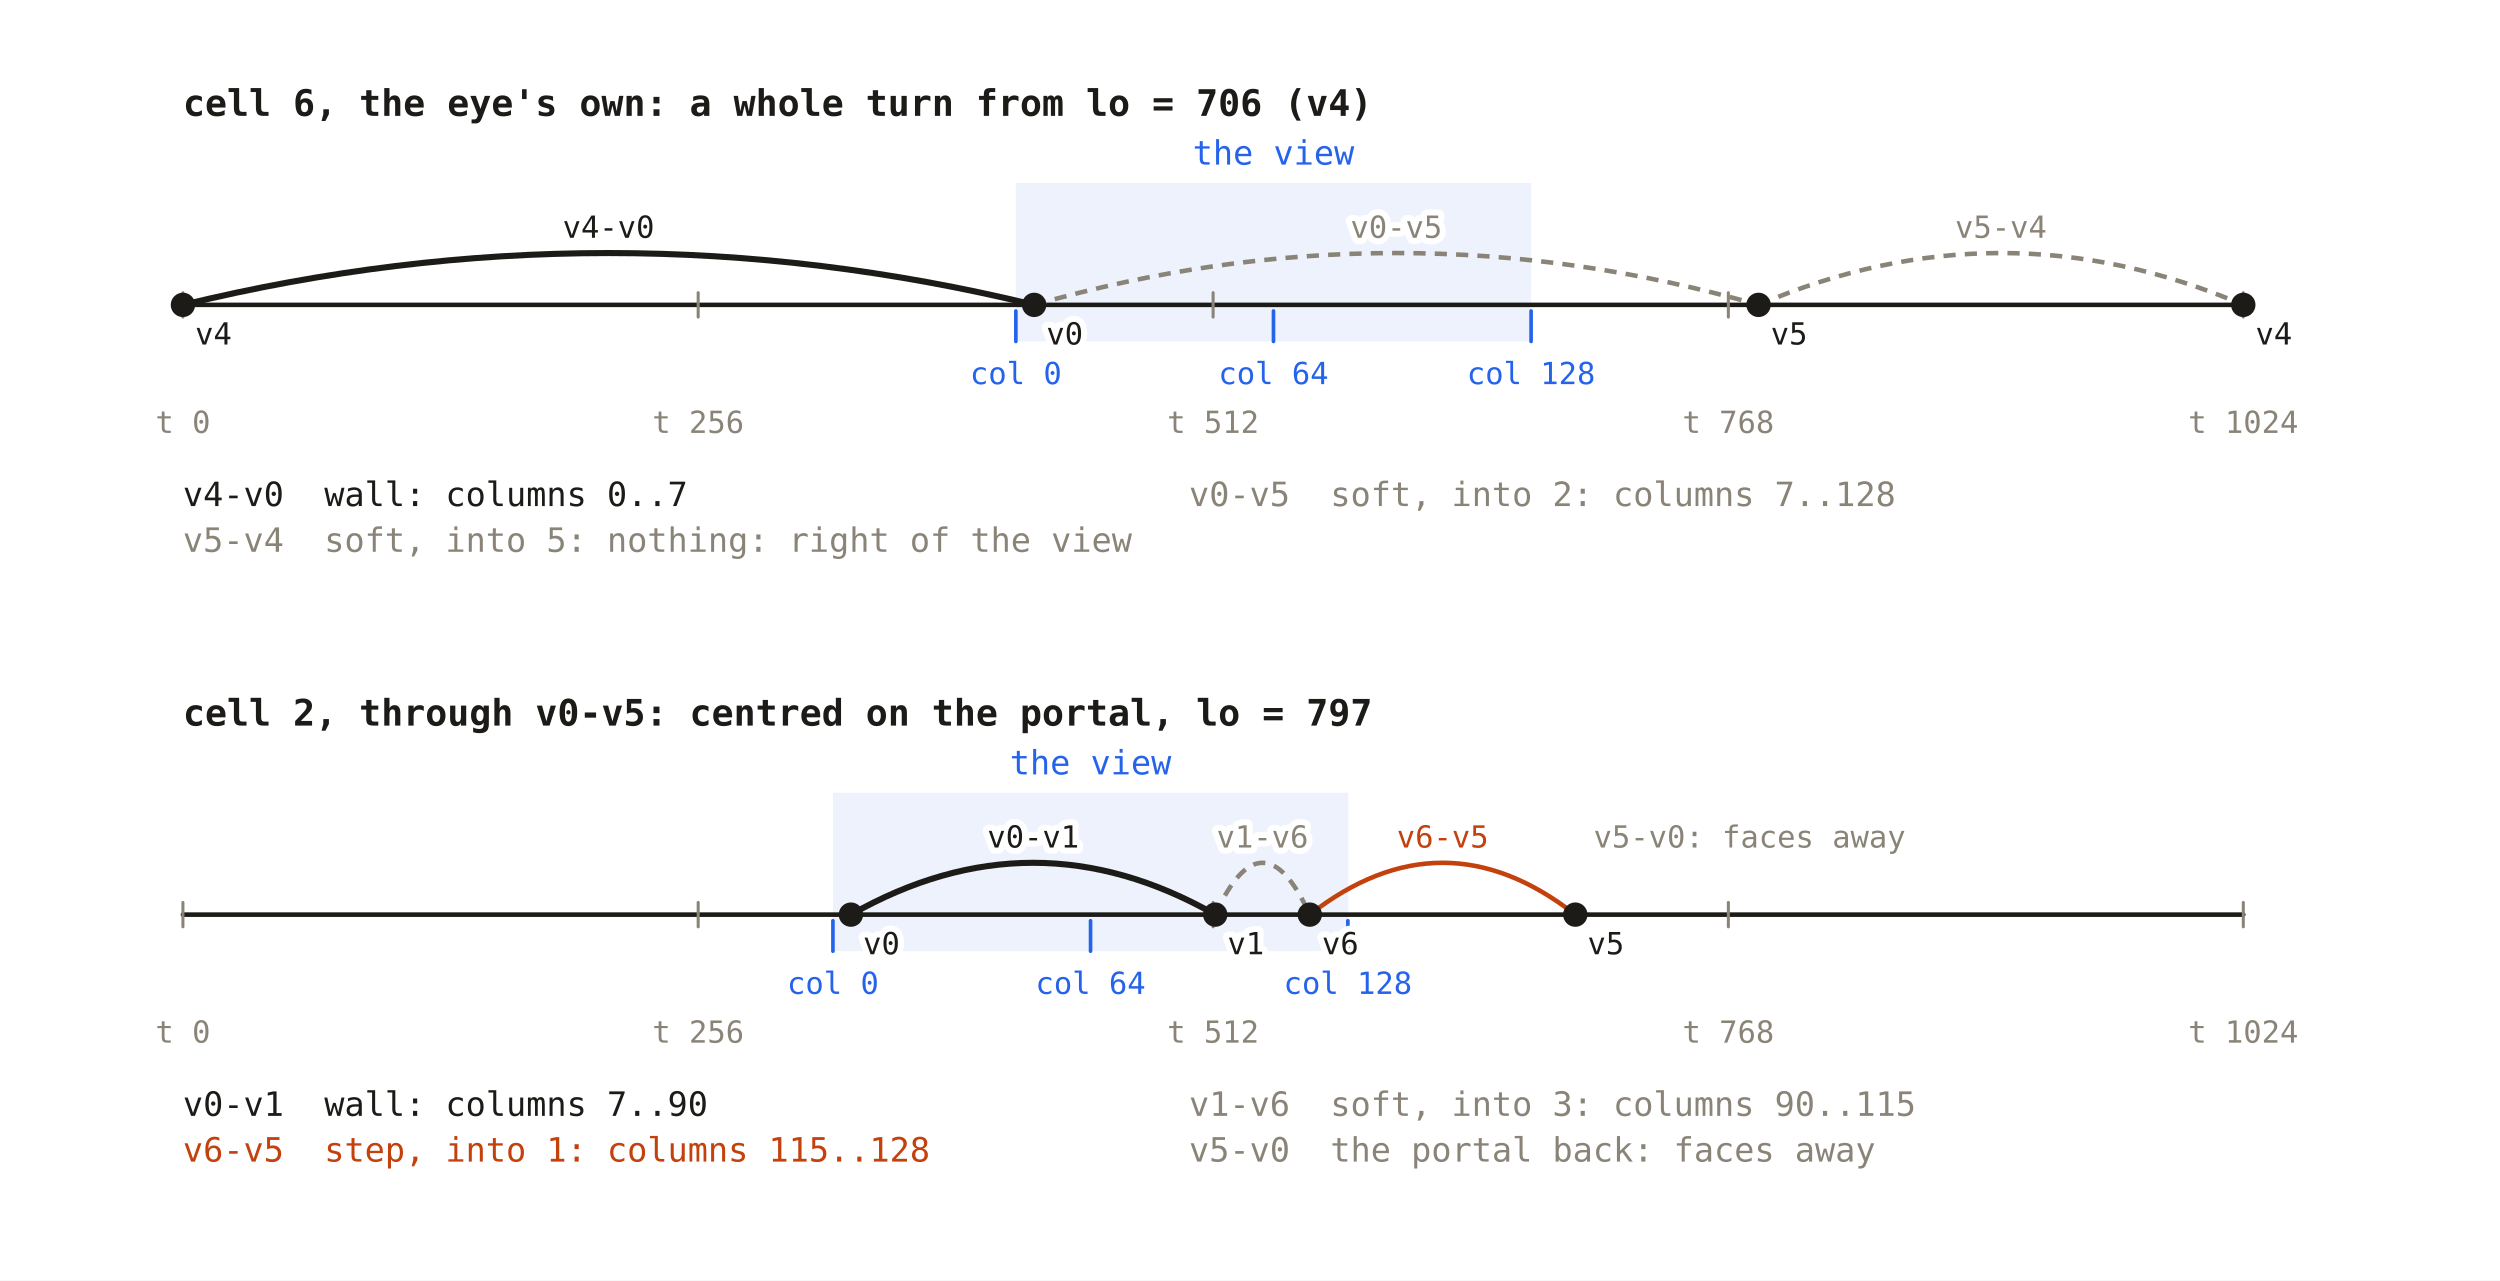
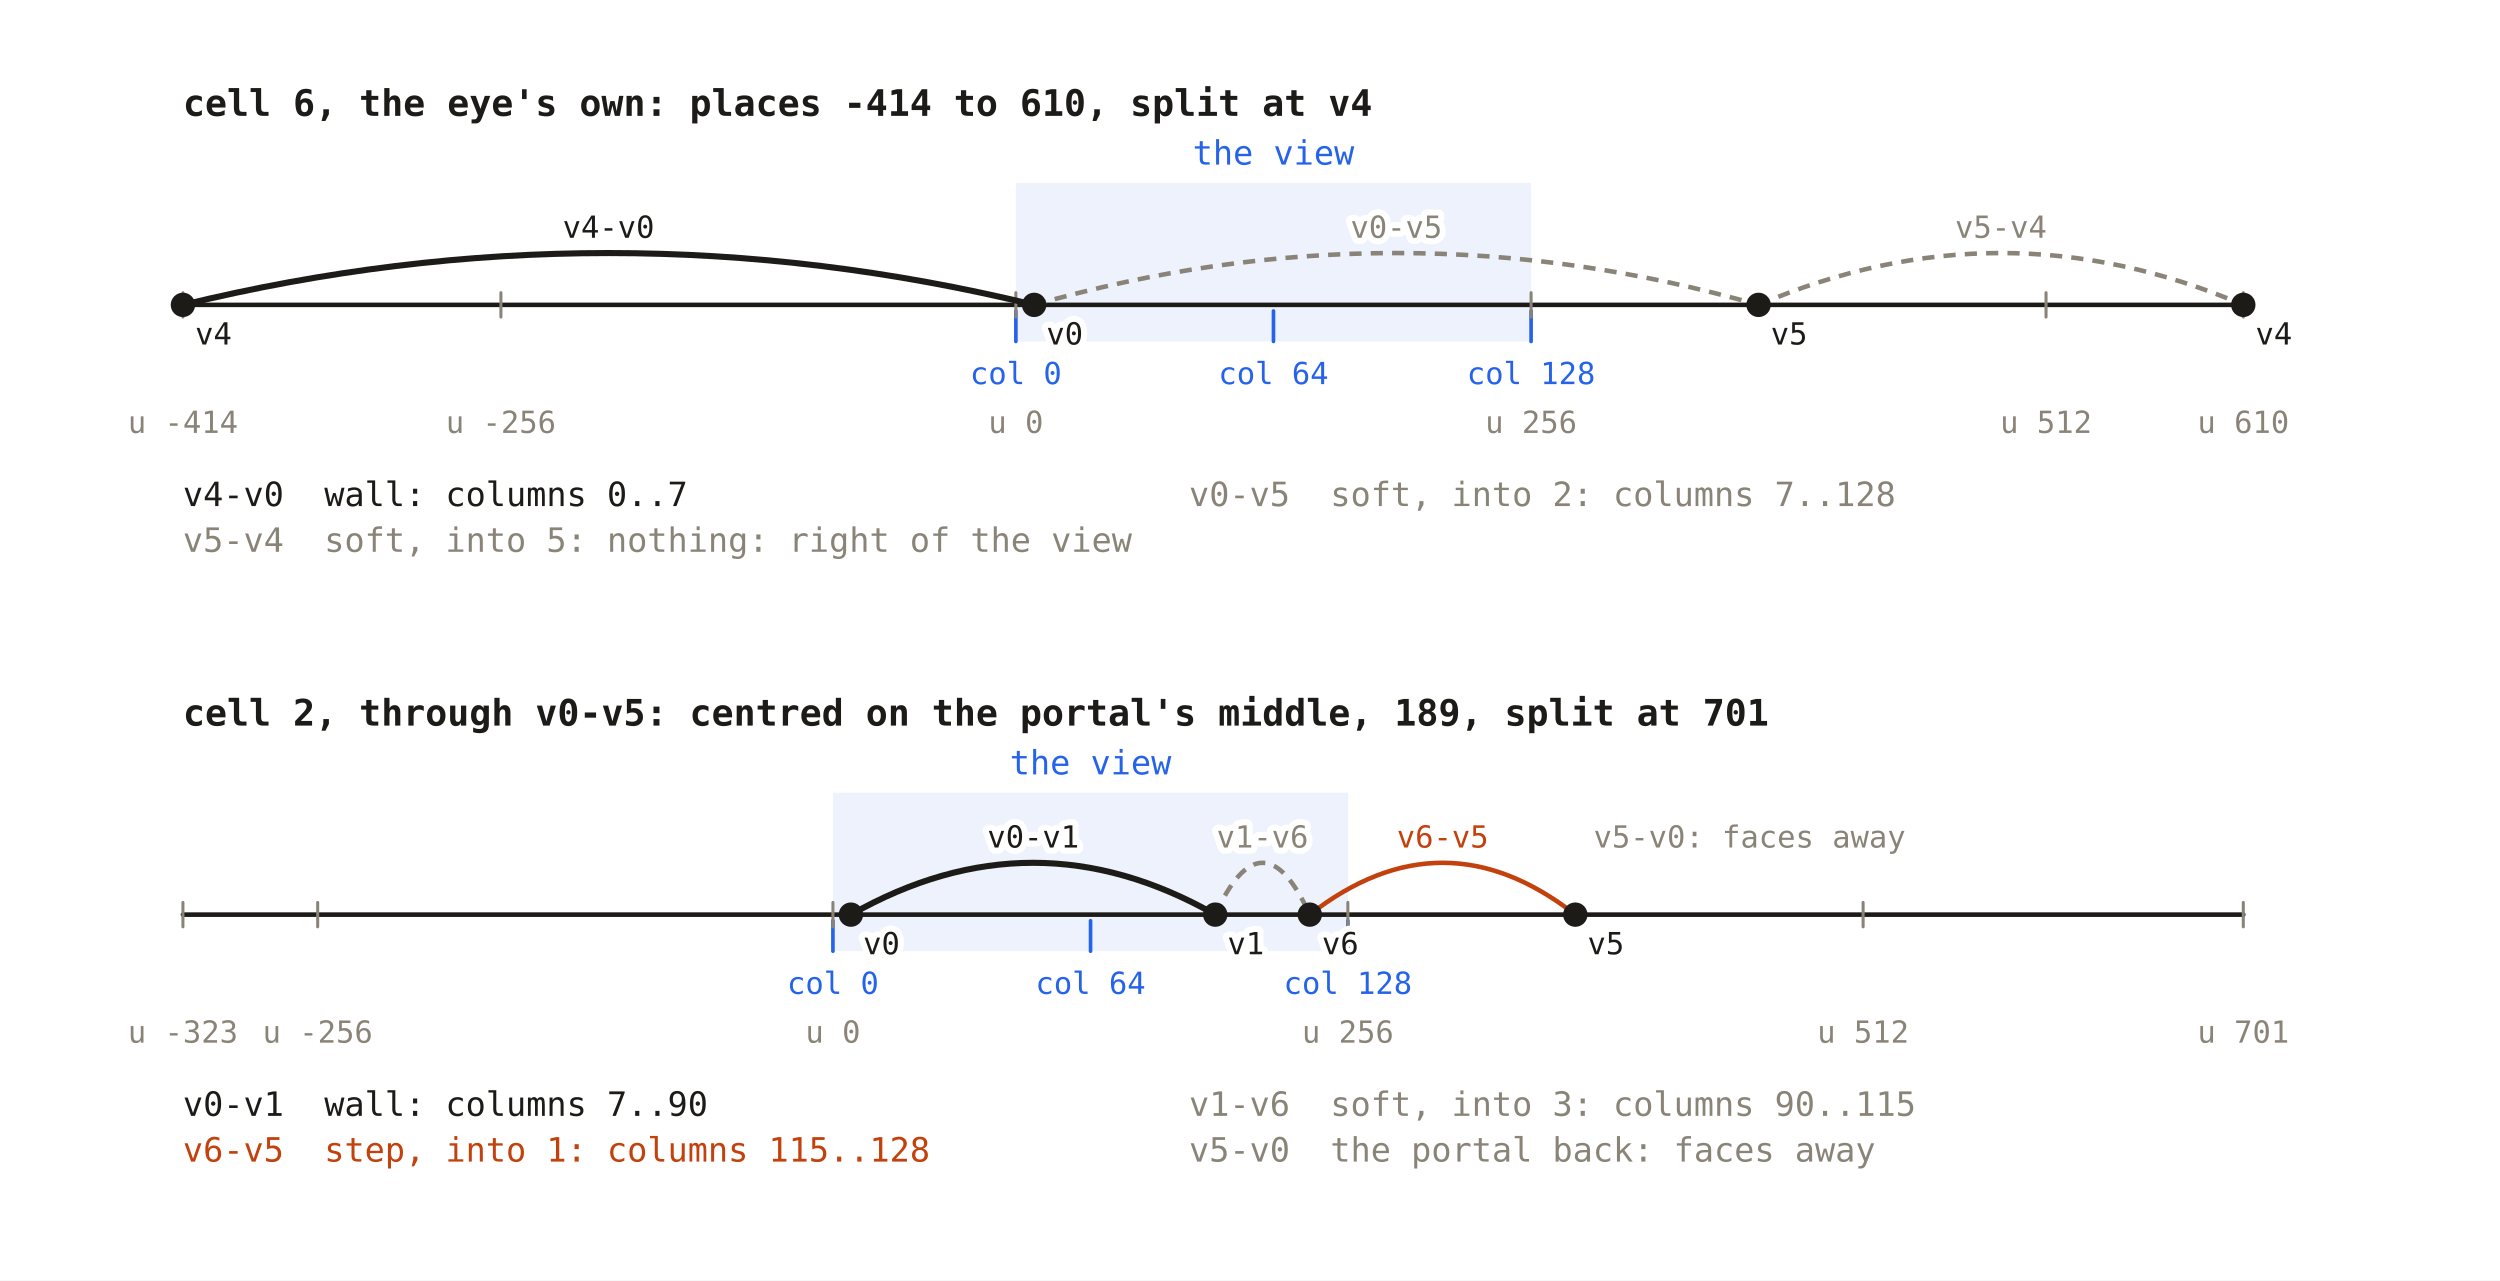
<svg xmlns="http://www.w3.org/2000/svg" viewBox="0 0 820 420" width="820" height="420" font-family="ui-monospace, 'SF Mono', Menlo, Consolas, monospace">
  <rect width="820" height="420" fill="#ffffff" />
-   <text x="60.0" y="38.0" font-size="12" text-anchor="start" fill="#1d1b18" font-weight="bold" xml:space="preserve">cell 6, the eye's own: a whole turn from lo = 706 (v4)</text>
+   <text x="60.0" y="38.0" font-size="12" text-anchor="start" fill="#1d1b18" font-weight="bold" xml:space="preserve">cell 6, the eye's own: places -414 to 610, split at v4</text>
  <rect x="333.2" y="60.0" width="169.0" height="52.0" fill="#2563eb" stroke="none" stroke-width="1" fill-opacity="0.08" />
  <text x="417.7" y="54.0" font-size="11" text-anchor="middle" fill="#2563eb" font-weight="normal" xml:space="preserve">the view</text>
  <line x1="333.2" y1="102.0" x2="333.2" y2="112.0" stroke="#2563eb" stroke-width="1.2" stroke-linecap="round" />
  <text x="333.2" y="126.0" font-size="10" text-anchor="middle" fill="#2563eb" font-weight="normal" xml:space="preserve">col 0</text>
  <line x1="417.7" y1="102.0" x2="417.7" y2="112.0" stroke="#2563eb" stroke-width="1.2" stroke-linecap="round" />
  <text x="417.7" y="126.0" font-size="10" text-anchor="middle" fill="#2563eb" font-weight="normal" xml:space="preserve">col 64</text>
  <line x1="502.2" y1="102.0" x2="502.2" y2="112.0" stroke="#2563eb" stroke-width="1.2" stroke-linecap="round" />
  <text x="502.2" y="126.0" font-size="10" text-anchor="middle" fill="#2563eb" font-weight="normal" xml:space="preserve">col 128</text>
  <line x1="60.0" y1="100.0" x2="735.8" y2="100.0" stroke="#1d1b18" stroke-width="1.5" stroke-linecap="round" />
  <line x1="60.0" y1="96.0" x2="60.0" y2="104.0" stroke="#8a8478" stroke-width="1" stroke-linecap="round" />
-   <text x="60.0" y="142.0" font-size="10" text-anchor="middle" fill="#8a8478" font-weight="normal" xml:space="preserve">t 0</text>
-   <line x1="229.0" y1="96.0" x2="229.0" y2="104.0" stroke="#8a8478" stroke-width="1" stroke-linecap="round" />
-   <text x="229.0" y="142.0" font-size="10" text-anchor="middle" fill="#8a8478" font-weight="normal" xml:space="preserve">t 256</text>
-   <line x1="397.9" y1="96.0" x2="397.9" y2="104.0" stroke="#8a8478" stroke-width="1" stroke-linecap="round" />
-   <text x="397.9" y="142.0" font-size="10" text-anchor="middle" fill="#8a8478" font-weight="normal" xml:space="preserve">t 512</text>
-   <line x1="566.9" y1="96.0" x2="566.9" y2="104.0" stroke="#8a8478" stroke-width="1" stroke-linecap="round" />
-   <text x="566.9" y="142.0" font-size="10" text-anchor="middle" fill="#8a8478" font-weight="normal" xml:space="preserve">t 768</text>
+   <text x="60.0" y="142.0" font-size="10" text-anchor="middle" fill="#8a8478" font-weight="normal" xml:space="preserve">u -414</text>
+   <line x1="164.3" y1="96.0" x2="164.3" y2="104.0" stroke="#8a8478" stroke-width="1" stroke-linecap="round" />
+   <text x="164.3" y="142.0" font-size="10" text-anchor="middle" fill="#8a8478" font-weight="normal" xml:space="preserve">u -256</text>
+   <line x1="333.2" y1="96.0" x2="333.2" y2="104.0" stroke="#8a8478" stroke-width="1" stroke-linecap="round" />
+   <text x="333.2" y="142.0" font-size="10" text-anchor="middle" fill="#8a8478" font-weight="normal" xml:space="preserve">u 0</text>
+   <line x1="502.2" y1="96.0" x2="502.2" y2="104.0" stroke="#8a8478" stroke-width="1" stroke-linecap="round" />
+   <text x="502.2" y="142.0" font-size="10" text-anchor="middle" fill="#8a8478" font-weight="normal" xml:space="preserve">u 256</text>
+   <line x1="671.1" y1="96.0" x2="671.1" y2="104.0" stroke="#8a8478" stroke-width="1" stroke-linecap="round" />
+   <text x="671.1" y="142.0" font-size="10" text-anchor="middle" fill="#8a8478" font-weight="normal" xml:space="preserve">u 512</text>
  <line x1="735.8" y1="96.0" x2="735.8" y2="104.0" stroke="#8a8478" stroke-width="1" stroke-linecap="round" />
-   <text x="735.8" y="142.0" font-size="10" text-anchor="middle" fill="#8a8478" font-weight="normal" xml:space="preserve">t 1024</text>
+   <text x="735.8" y="142.0" font-size="10" text-anchor="middle" fill="#8a8478" font-weight="normal" xml:space="preserve">u 610</text>
  <path d="M60.0,100.0 Q199.6,66.0 339.2,100.0" fill="none" stroke="#1d1b18" stroke-width="2" />
  <text x="199.6" y="78.0" font-size="10" text-anchor="middle" fill="#1d1b18" font-weight="normal" xml:space="preserve" paint-order="stroke" stroke="#ffffff" stroke-width="4" stroke-linejoin="round">v4-v0</text>
  <path d="M339.2,100.0 Q458.0,66.0 576.8,100.0" fill="none" stroke="#8a8478" stroke-width="1.5" stroke-dasharray="4 3" />
  <text x="458.0" y="78.0" font-size="10" text-anchor="middle" fill="#8a8478" font-weight="normal" xml:space="preserve" paint-order="stroke" stroke="#ffffff" stroke-width="4" stroke-linejoin="round">v0-v5</text>
  <path d="M576.8,100.0 Q656.3,66.0 735.8,100.0" fill="none" stroke="#8a8478" stroke-width="1.5" stroke-dasharray="4 3" />
  <text x="656.3" y="78.0" font-size="10" text-anchor="middle" fill="#8a8478" font-weight="normal" xml:space="preserve" paint-order="stroke" stroke="#ffffff" stroke-width="4" stroke-linejoin="round">v5-v4</text>
  <text x="60.0" y="166.0" font-size="11" text-anchor="start" fill="#1d1b18" font-weight="normal" xml:space="preserve">v4-v0  wall: columns 0..7</text>
  <text x="390.0" y="166.0" font-size="11" text-anchor="start" fill="#8a8478" font-weight="normal" xml:space="preserve">v0-v5  soft, into 2: columns 7..128</text>
  <text x="60.0" y="181.0" font-size="11" text-anchor="start" fill="#8a8478" font-weight="normal" xml:space="preserve">v5-v4  soft, into 5: nothing: right of the view</text>
  <circle cx="60.0" cy="100.0" r="4" fill="#1d1b18" stroke="none" stroke-width="1" />
  <circle cx="339.2" cy="100.0" r="4" fill="#1d1b18" stroke="none" stroke-width="1" />
  <circle cx="576.8" cy="100.0" r="4" fill="#1d1b18" stroke="none" stroke-width="1" />
  <circle cx="735.8" cy="100.0" r="4" fill="#1d1b18" stroke="none" stroke-width="1" />
  <text x="64.0" y="113.0" font-size="10" text-anchor="start" fill="#1d1b18" font-weight="normal" xml:space="preserve" paint-order="stroke" stroke="#ffffff" stroke-width="4" stroke-linejoin="round">v4</text>
  <text x="343.2" y="113.0" font-size="10" text-anchor="start" fill="#1d1b18" font-weight="normal" xml:space="preserve" paint-order="stroke" stroke="#ffffff" stroke-width="4" stroke-linejoin="round">v0</text>
  <text x="580.8" y="113.0" font-size="10" text-anchor="start" fill="#1d1b18" font-weight="normal" xml:space="preserve" paint-order="stroke" stroke="#ffffff" stroke-width="4" stroke-linejoin="round">v5</text>
  <text x="739.8" y="113.0" font-size="10" text-anchor="start" fill="#1d1b18" font-weight="normal" xml:space="preserve" paint-order="stroke" stroke="#ffffff" stroke-width="4" stroke-linejoin="round">v4</text>
-   <text x="60.0" y="238.0" font-size="12" text-anchor="start" fill="#1d1b18" font-weight="bold" xml:space="preserve">cell 2, through v0-v5: centred on the portal, lo = 797</text>
+   <text x="60.0" y="238.0" font-size="12" text-anchor="start" fill="#1d1b18" font-weight="bold" xml:space="preserve">cell 2, through v0-v5: centred on the portal's middle, 189, split at 701</text>
  <rect x="273.2" y="260.0" width="169.0" height="52.0" fill="#2563eb" stroke="none" stroke-width="1" fill-opacity="0.08" />
  <text x="357.7" y="254.0" font-size="11" text-anchor="middle" fill="#2563eb" font-weight="normal" xml:space="preserve">the view</text>
  <line x1="273.2" y1="302.0" x2="273.2" y2="312.0" stroke="#2563eb" stroke-width="1.2" stroke-linecap="round" />
  <text x="273.2" y="326.0" font-size="10" text-anchor="middle" fill="#2563eb" font-weight="normal" xml:space="preserve">col 0</text>
  <line x1="357.7" y1="302.0" x2="357.7" y2="312.0" stroke="#2563eb" stroke-width="1.2" stroke-linecap="round" />
  <text x="357.7" y="326.0" font-size="10" text-anchor="middle" fill="#2563eb" font-weight="normal" xml:space="preserve">col 64</text>
  <line x1="442.1" y1="302.0" x2="442.1" y2="312.0" stroke="#2563eb" stroke-width="1.2" stroke-linecap="round" />
  <text x="442.1" y="326.0" font-size="10" text-anchor="middle" fill="#2563eb" font-weight="normal" xml:space="preserve">col 128</text>
  <line x1="60.0" y1="300.0" x2="735.8" y2="300.0" stroke="#1d1b18" stroke-width="1.5" stroke-linecap="round" />
  <line x1="60.0" y1="296.0" x2="60.0" y2="304.0" stroke="#8a8478" stroke-width="1" stroke-linecap="round" />
-   <text x="60.0" y="342.0" font-size="10" text-anchor="middle" fill="#8a8478" font-weight="normal" xml:space="preserve">t 0</text>
-   <line x1="229.0" y1="296.0" x2="229.0" y2="304.0" stroke="#8a8478" stroke-width="1" stroke-linecap="round" />
-   <text x="229.0" y="342.0" font-size="10" text-anchor="middle" fill="#8a8478" font-weight="normal" xml:space="preserve">t 256</text>
-   <line x1="397.9" y1="296.0" x2="397.9" y2="304.0" stroke="#8a8478" stroke-width="1" stroke-linecap="round" />
-   <text x="397.9" y="342.0" font-size="10" text-anchor="middle" fill="#8a8478" font-weight="normal" xml:space="preserve">t 512</text>
-   <line x1="566.9" y1="296.0" x2="566.9" y2="304.0" stroke="#8a8478" stroke-width="1" stroke-linecap="round" />
-   <text x="566.9" y="342.0" font-size="10" text-anchor="middle" fill="#8a8478" font-weight="normal" xml:space="preserve">t 768</text>
+   <text x="60.0" y="342.0" font-size="10" text-anchor="middle" fill="#8a8478" font-weight="normal" xml:space="preserve">u -323</text>
+   <line x1="104.2" y1="296.0" x2="104.2" y2="304.0" stroke="#8a8478" stroke-width="1" stroke-linecap="round" />
+   <text x="104.2" y="342.0" font-size="10" text-anchor="middle" fill="#8a8478" font-weight="normal" xml:space="preserve">u -256</text>
+   <line x1="273.2" y1="296.0" x2="273.2" y2="304.0" stroke="#8a8478" stroke-width="1" stroke-linecap="round" />
+   <text x="273.2" y="342.0" font-size="10" text-anchor="middle" fill="#8a8478" font-weight="normal" xml:space="preserve">u 0</text>
+   <line x1="442.1" y1="296.0" x2="442.1" y2="304.0" stroke="#8a8478" stroke-width="1" stroke-linecap="round" />
+   <text x="442.1" y="342.0" font-size="10" text-anchor="middle" fill="#8a8478" font-weight="normal" xml:space="preserve">u 256</text>
+   <line x1="611.1" y1="296.0" x2="611.1" y2="304.0" stroke="#8a8478" stroke-width="1" stroke-linecap="round" />
+   <text x="611.1" y="342.0" font-size="10" text-anchor="middle" fill="#8a8478" font-weight="normal" xml:space="preserve">u 512</text>
  <line x1="735.8" y1="296.0" x2="735.8" y2="304.0" stroke="#8a8478" stroke-width="1" stroke-linecap="round" />
-   <text x="735.8" y="342.0" font-size="10" text-anchor="middle" fill="#8a8478" font-weight="normal" xml:space="preserve">t 1024</text>
+   <text x="735.8" y="342.0" font-size="10" text-anchor="middle" fill="#8a8478" font-weight="normal" xml:space="preserve">u 701</text>
  <path d="M279.1,300.0 Q338.9,266.0 398.6,300.0" fill="none" stroke="#1d1b18" stroke-width="2" />
  <text x="338.9" y="278.0" font-size="10" text-anchor="middle" fill="#1d1b18" font-weight="normal" xml:space="preserve" paint-order="stroke" stroke="#ffffff" stroke-width="4" stroke-linejoin="round">v0-v1</text>
  <path d="M398.6,300.0 Q414.1,266.0 429.6,300.0" fill="none" stroke="#8a8478" stroke-width="1.5" stroke-dasharray="4 3" />
  <text x="414.1" y="278.0" font-size="10" text-anchor="middle" fill="#8a8478" font-weight="normal" xml:space="preserve" paint-order="stroke" stroke="#ffffff" stroke-width="4" stroke-linejoin="round">v1-v6</text>
  <path d="M429.6,300.0 Q473.2,266.0 516.7,300.0" fill="none" stroke="#c2410c" stroke-width="1.5" />
  <text x="473.2" y="278.0" font-size="10" text-anchor="middle" fill="#c2410c" font-weight="normal" xml:space="preserve" paint-order="stroke" stroke="#ffffff" stroke-width="4" stroke-linejoin="round">v6-v5</text>
  <text x="522.7" y="278.0" font-size="10" text-anchor="start" fill="#8a8478" font-weight="normal" xml:space="preserve">v5-v0: faces away</text>
  <text x="60.0" y="366.0" font-size="11" text-anchor="start" fill="#1d1b18" font-weight="normal" xml:space="preserve">v0-v1  wall: columns 7..90</text>
  <text x="390.0" y="366.0" font-size="11" text-anchor="start" fill="#8a8478" font-weight="normal" xml:space="preserve">v1-v6  soft, into 3: columns 90..115</text>
  <text x="60.0" y="381.0" font-size="11" text-anchor="start" fill="#c2410c" font-weight="normal" xml:space="preserve">v6-v5  step, into 1: columns 115..128</text>
  <text x="390.0" y="381.0" font-size="11" text-anchor="start" fill="#8a8478" font-weight="normal" xml:space="preserve">v5-v0  the portal back: faces away</text>
  <circle cx="279.1" cy="300.0" r="4" fill="#1d1b18" stroke="none" stroke-width="1" />
  <circle cx="398.6" cy="300.0" r="4" fill="#1d1b18" stroke="none" stroke-width="1" />
  <circle cx="429.6" cy="300.0" r="4" fill="#1d1b18" stroke="none" stroke-width="1" />
  <circle cx="516.7" cy="300.0" r="4" fill="#1d1b18" stroke="none" stroke-width="1" />
  <text x="283.1" y="313.0" font-size="10" text-anchor="start" fill="#1d1b18" font-weight="normal" xml:space="preserve" paint-order="stroke" stroke="#ffffff" stroke-width="4" stroke-linejoin="round">v0</text>
  <text x="402.6" y="313.0" font-size="10" text-anchor="start" fill="#1d1b18" font-weight="normal" xml:space="preserve" paint-order="stroke" stroke="#ffffff" stroke-width="4" stroke-linejoin="round">v1</text>
  <text x="433.6" y="313.0" font-size="10" text-anchor="start" fill="#1d1b18" font-weight="normal" xml:space="preserve" paint-order="stroke" stroke="#ffffff" stroke-width="4" stroke-linejoin="round">v6</text>
  <text x="520.7" y="313.0" font-size="10" text-anchor="start" fill="#1d1b18" font-weight="normal" xml:space="preserve" paint-order="stroke" stroke="#ffffff" stroke-width="4" stroke-linejoin="round">v5</text>
</svg>
